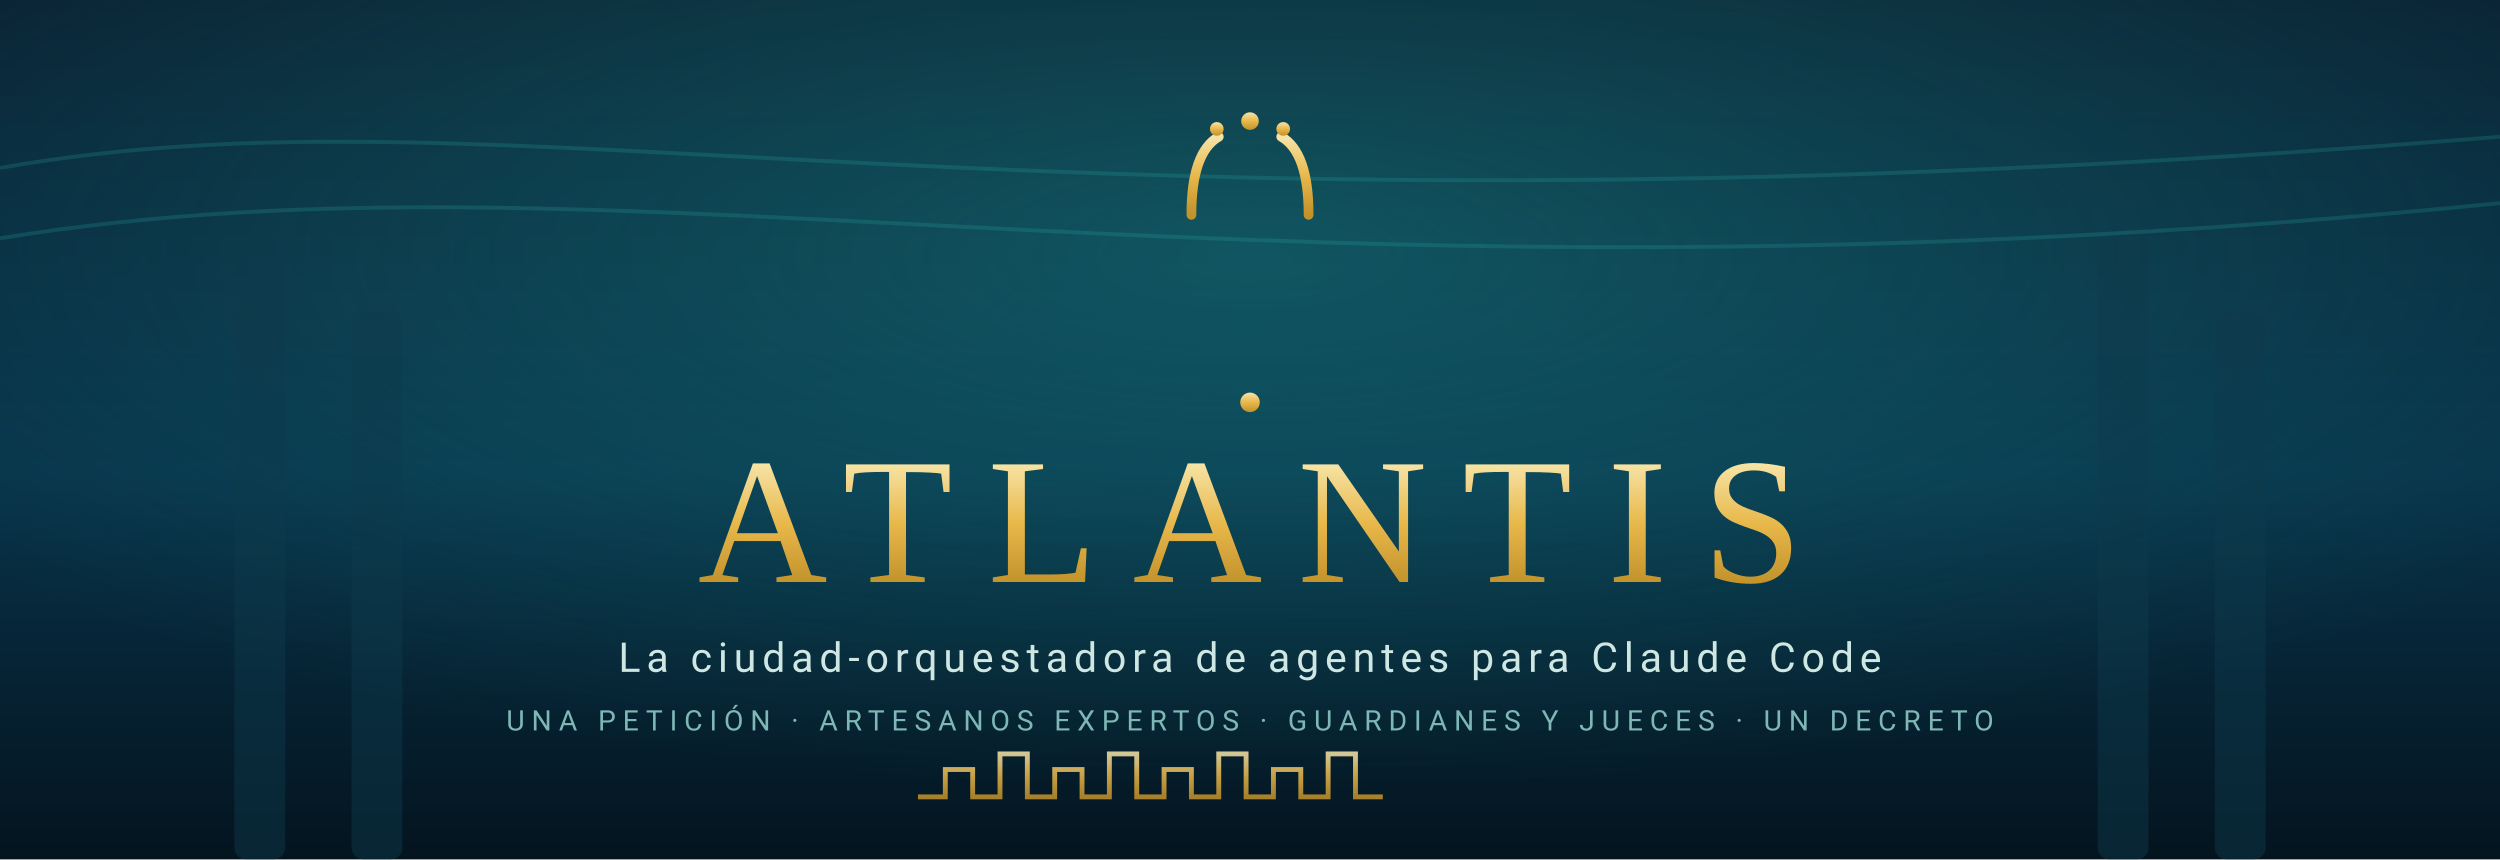
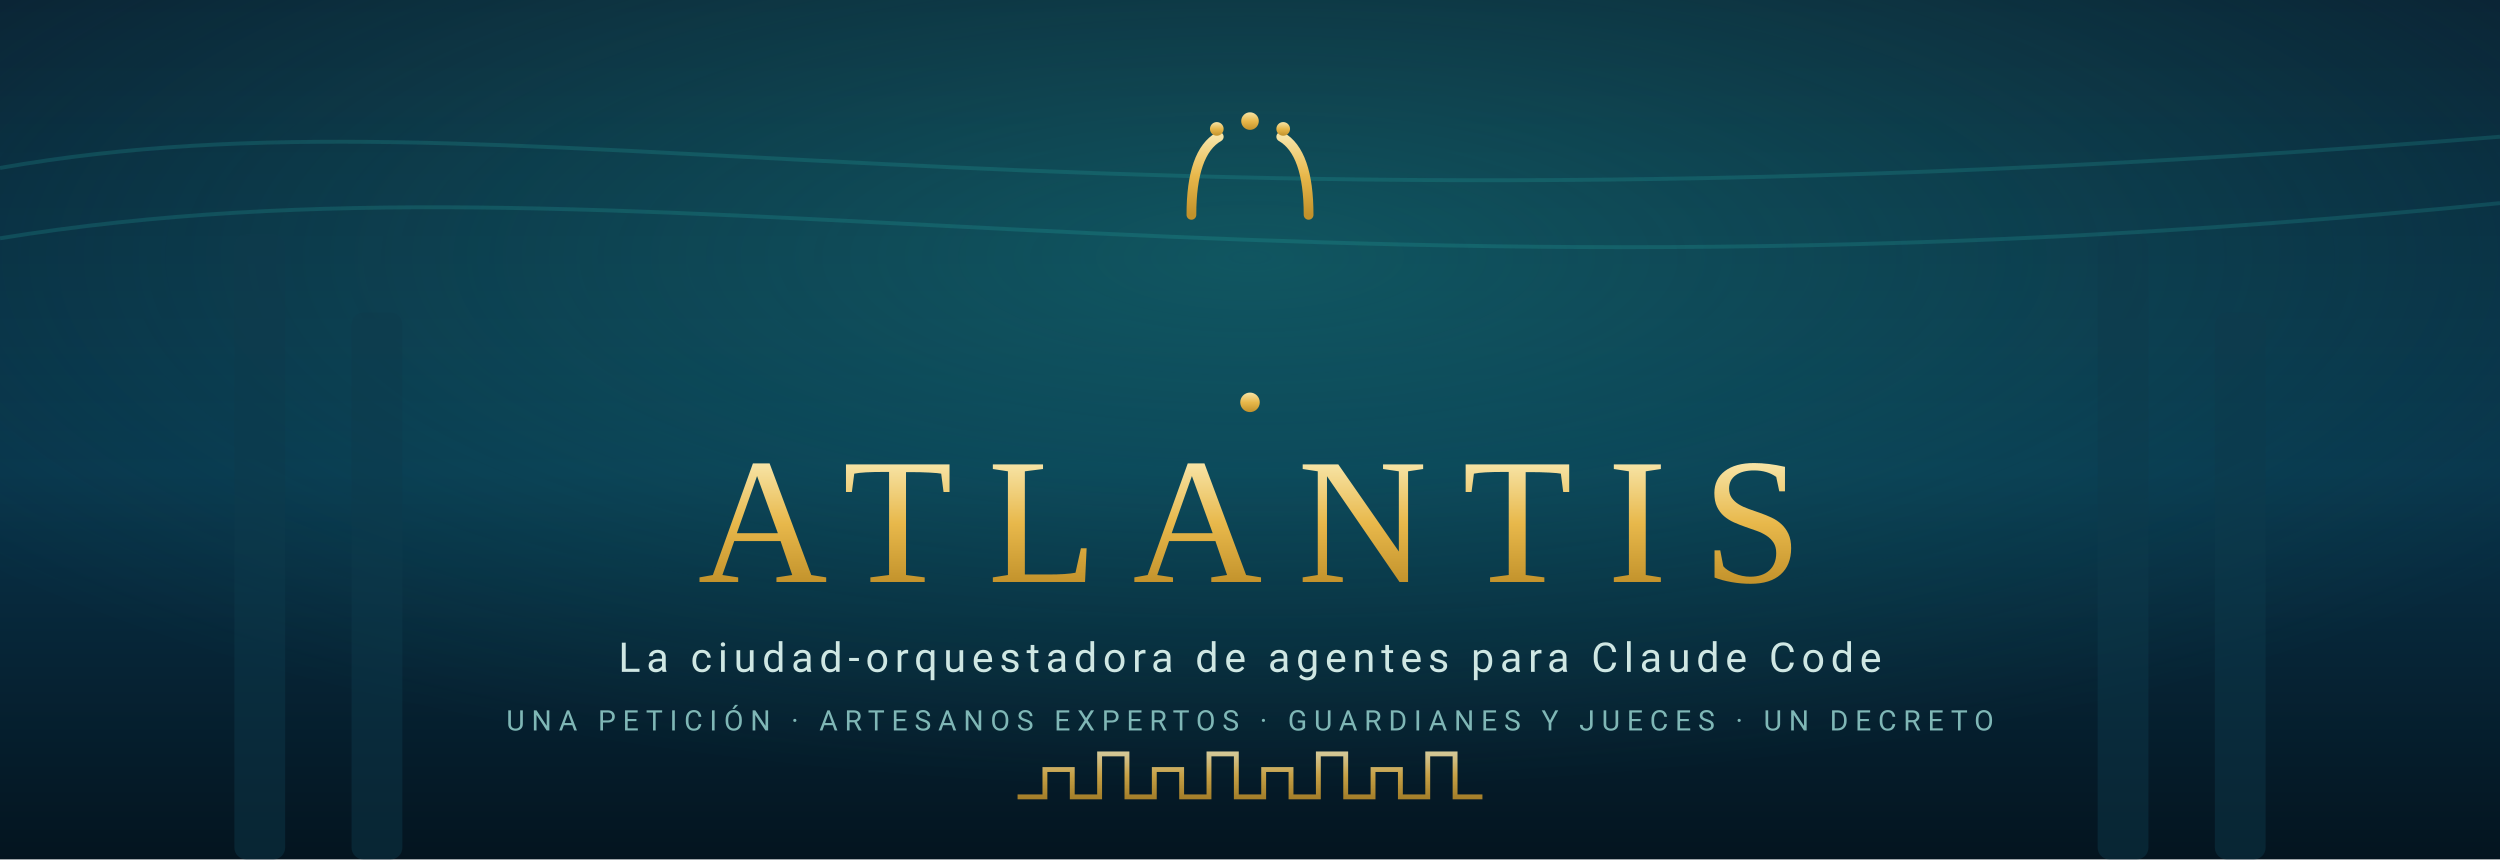
- <svg xmlns="http://www.w3.org/2000/svg" viewBox="0 0 1280 440" width="1280" height="440" font-family="Georgia, 'Times New Roman', serif" role="img" aria-label="Atlantis — config-driven multi-agent orchestration for Claude Code">
+ <svg xmlns="http://www.w3.org/2000/svg" viewBox="0 0 1280 440" width="1280" height="440" font-family="Georgia, 'Times New Roman', serif" role="img" aria-label="Atlantis — la ciudad-orquestadora de agentes para Claude Code">
  <defs>
    <linearGradient id="abyss" x1="0" y1="0" x2="0" y2="1">
      <stop offset="0" stop-color="#0A2233" />
      <stop offset="0.55" stop-color="#08334A" />
      <stop offset="1" stop-color="#04141F" />
    </linearGradient>
    <radialGradient id="glow" cx="0.5" cy="0.30" r="0.62">
      <stop offset="0" stop-color="#1FA8A0" stop-opacity="0.34" />
      <stop offset="1" stop-color="#1FA8A0" stop-opacity="0" />
    </radialGradient>
    <linearGradient id="gold" x1="0" y1="0" x2="0" y2="1">
      <stop offset="0" stop-color="#F7E4A6" />
      <stop offset="0.5" stop-color="#E8B84B" />
      <stop offset="1" stop-color="#C2922B" />
    </linearGradient>
  </defs>
  <rect width="1280" height="440" fill="url(#abyss)" />
  <rect width="1280" height="440" fill="url(#glow)" />
  <g fill="#0E3A4C" opacity="0.45">
    <rect x="120" y="120" width="26" height="320" rx="6" />
    <rect x="180" y="160" width="26" height="280" rx="6" />
    <rect x="1074" y="120" width="26" height="320" rx="6" />
    <rect x="1134" y="160" width="26" height="280" rx="6" />
  </g>
  <g stroke="#2BC1B6" stroke-width="2" fill="none" opacity="0.18">
    <path d="M0 86 C 260 40, 520 132, 1280 70" />
    <path d="M0 122 C 320 70, 640 168, 1280 104" />
  </g>
  <g stroke="url(#gold)" stroke-width="5" fill="none" stroke-linecap="round" stroke-linejoin="round">
    <line x1="640" y1="106" x2="640" y2="200" />
    <line x1="610" y1="110" x2="670" y2="110" />
    <line x1="640" y1="66" x2="640" y2="110" />
    <path d="M610 110 Q610 78 624 70" />
    <path d="M670 110 Q670 78 656 70" />
  </g>
  <g fill="url(#gold)" stroke="none">
    <circle cx="640" cy="62" r="4.5" />
    <circle cx="623" cy="66" r="3.5" />
    <circle cx="657" cy="66" r="3.5" />
    <circle cx="640" cy="206" r="5" />
  </g>
  <text x="640" y="298" text-anchor="middle" font-size="92" letter-spacing="18" fill="url(#gold)">ATLANTIS</text>
  <text x="640" y="344" text-anchor="middle" font-size="21" letter-spacing="3" fill="#CFE7E3" font-family="ui-sans-serif, system-ui, -apple-system, Segoe UI, Roboto, sans-serif">La ciudad-orquestadora de agentes para Claude Code</text>
  <text x="640" y="374" text-anchor="middle" font-size="14.5" letter-spacing="3.5" fill="#7FB7B6" font-family="ui-sans-serif, system-ui, -apple-system, Segoe UI, Roboto, sans-serif">UNA PETICIÓN  ·  ARTESANOS EXPERTOS  ·  GUARDIANES Y JUECES  ·  UN DECRETO</text>
-   <g stroke="url(#gold)" stroke-width="2.5" fill="none" opacity="0.85">
+   <g transform="translate(51,0)" stroke="url(#gold)" stroke-width="2.5" fill="none" opacity="0.85">
    <path d="M470 408 h14 v-14 h14 v14 h14 v-22 h14 v22 h14 v-14 h14 v14 h14 v-22 h14 v22 h14 v-14 h14 v14 h14 v-22 h14 v22 h14 v-14 h14 v14 h14 v-22 h14 v22 h14" />
  </g>
</svg>
